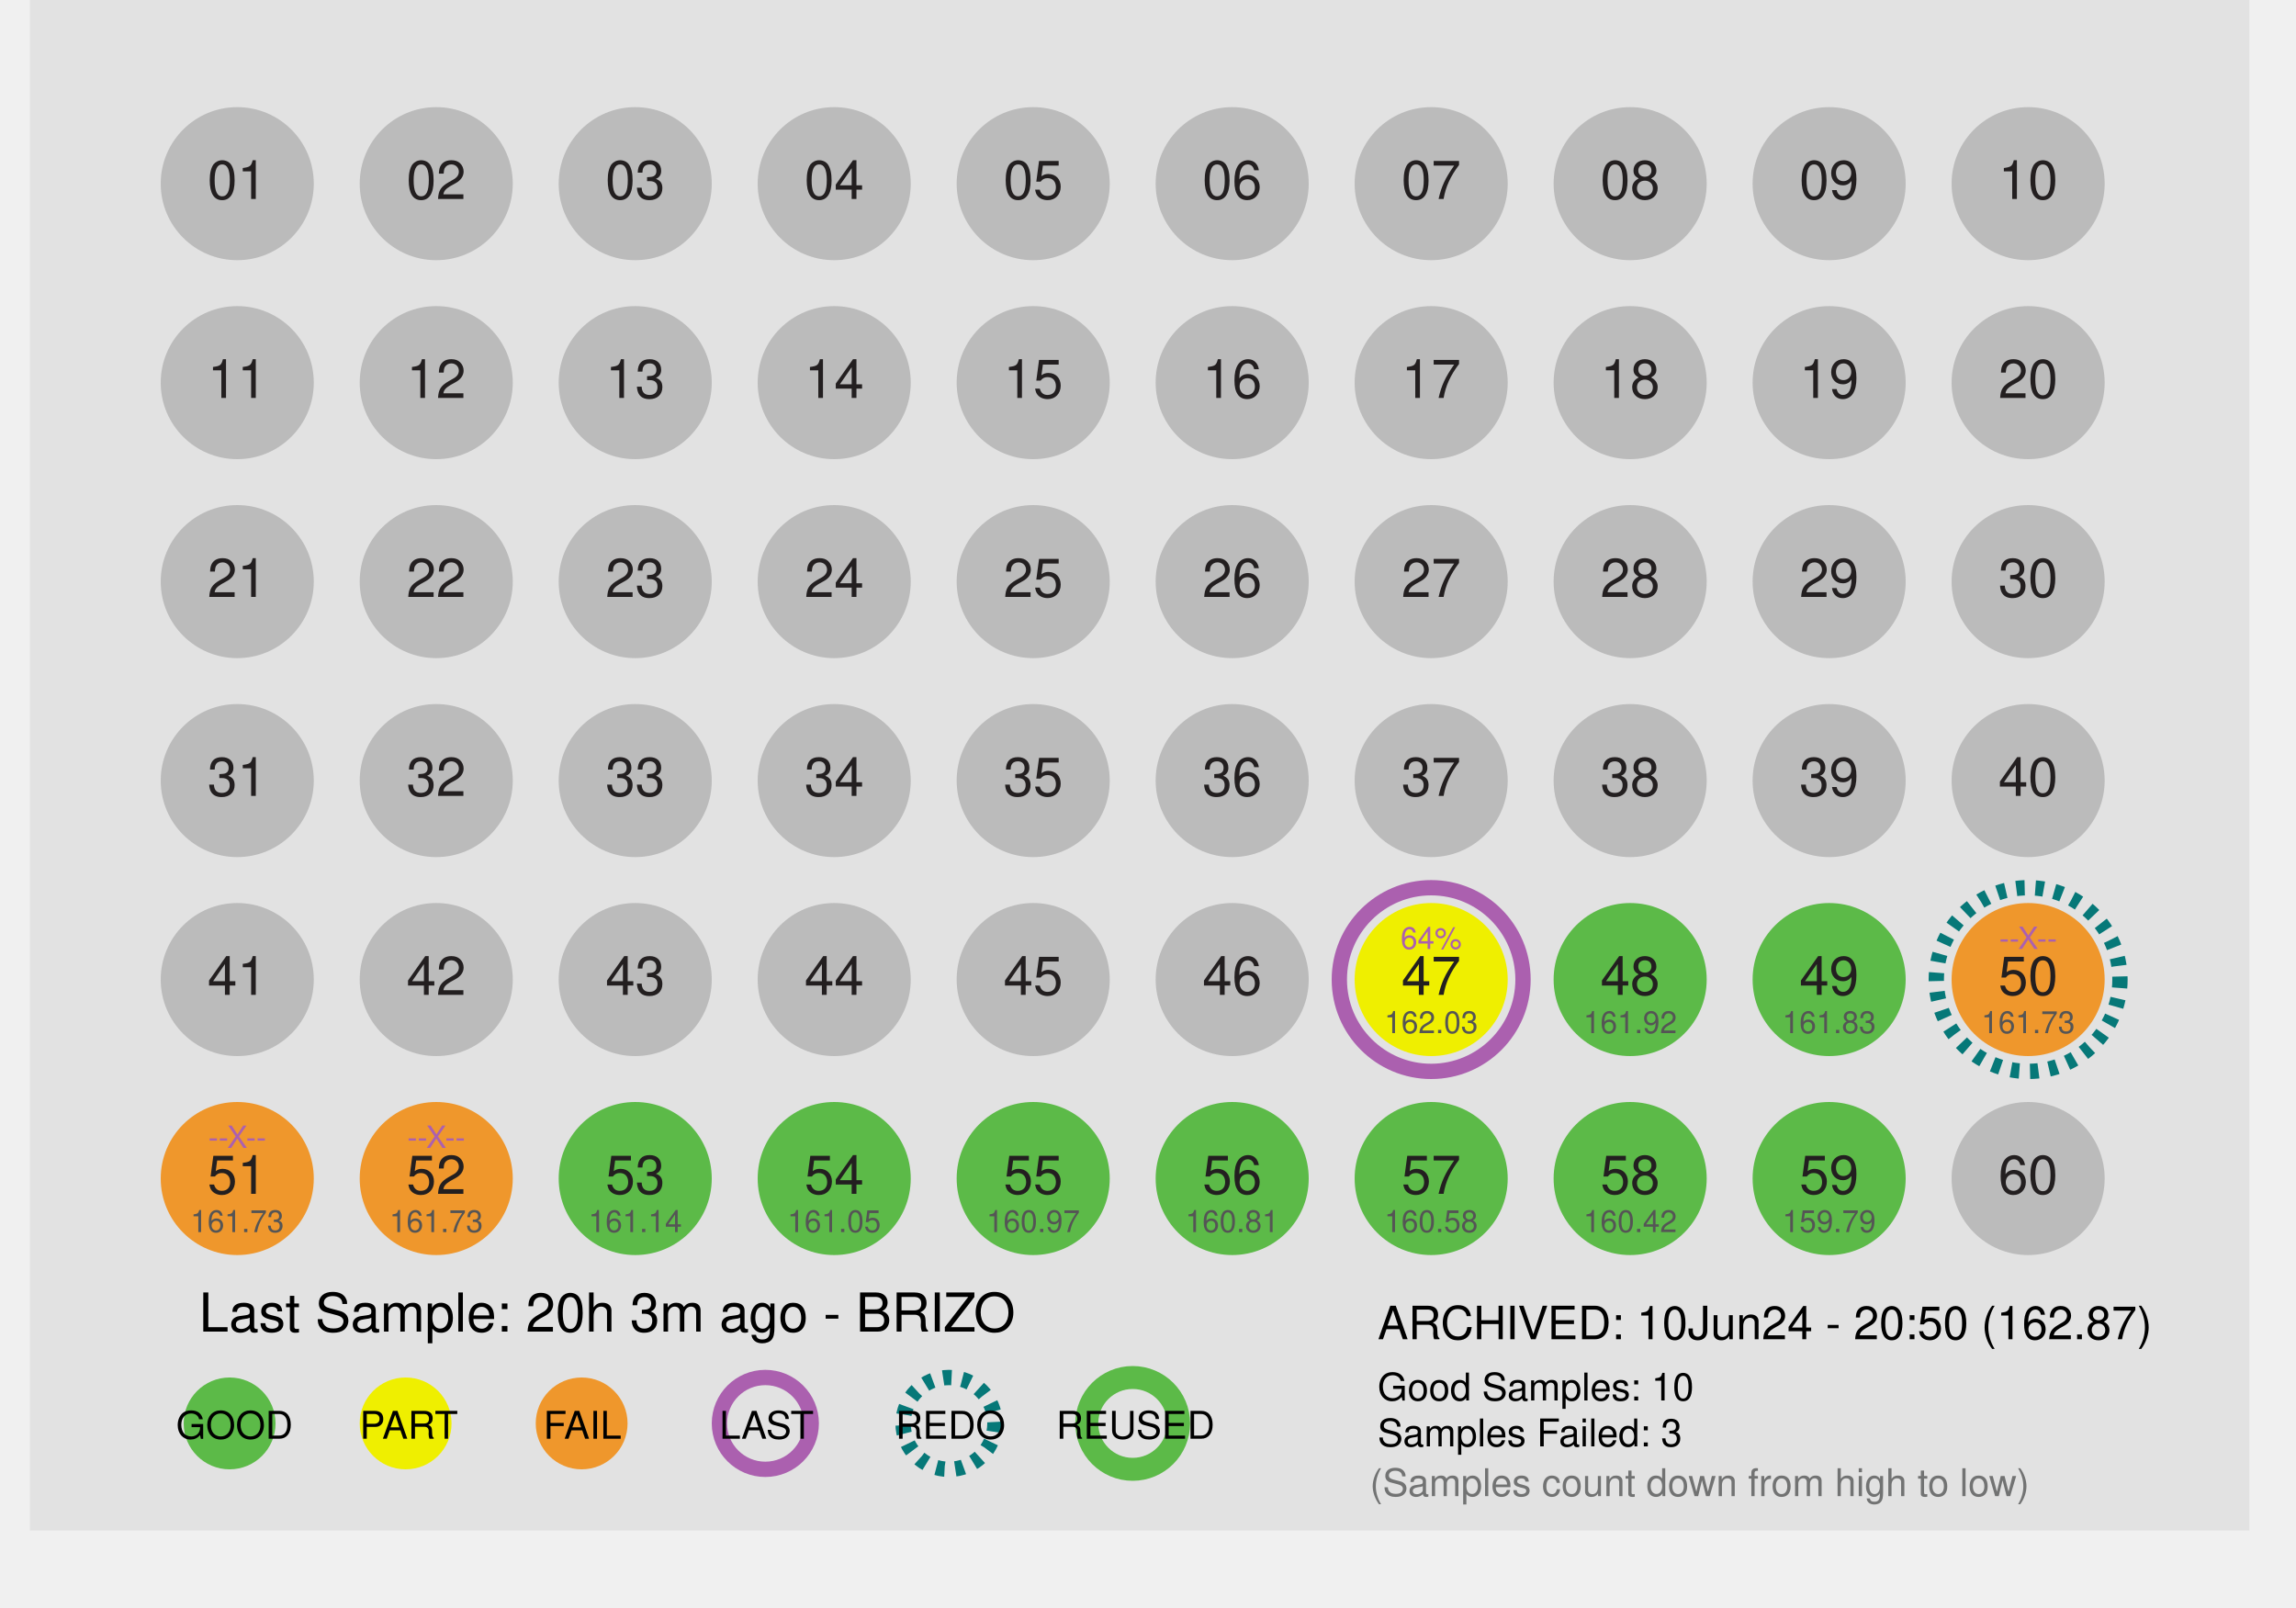
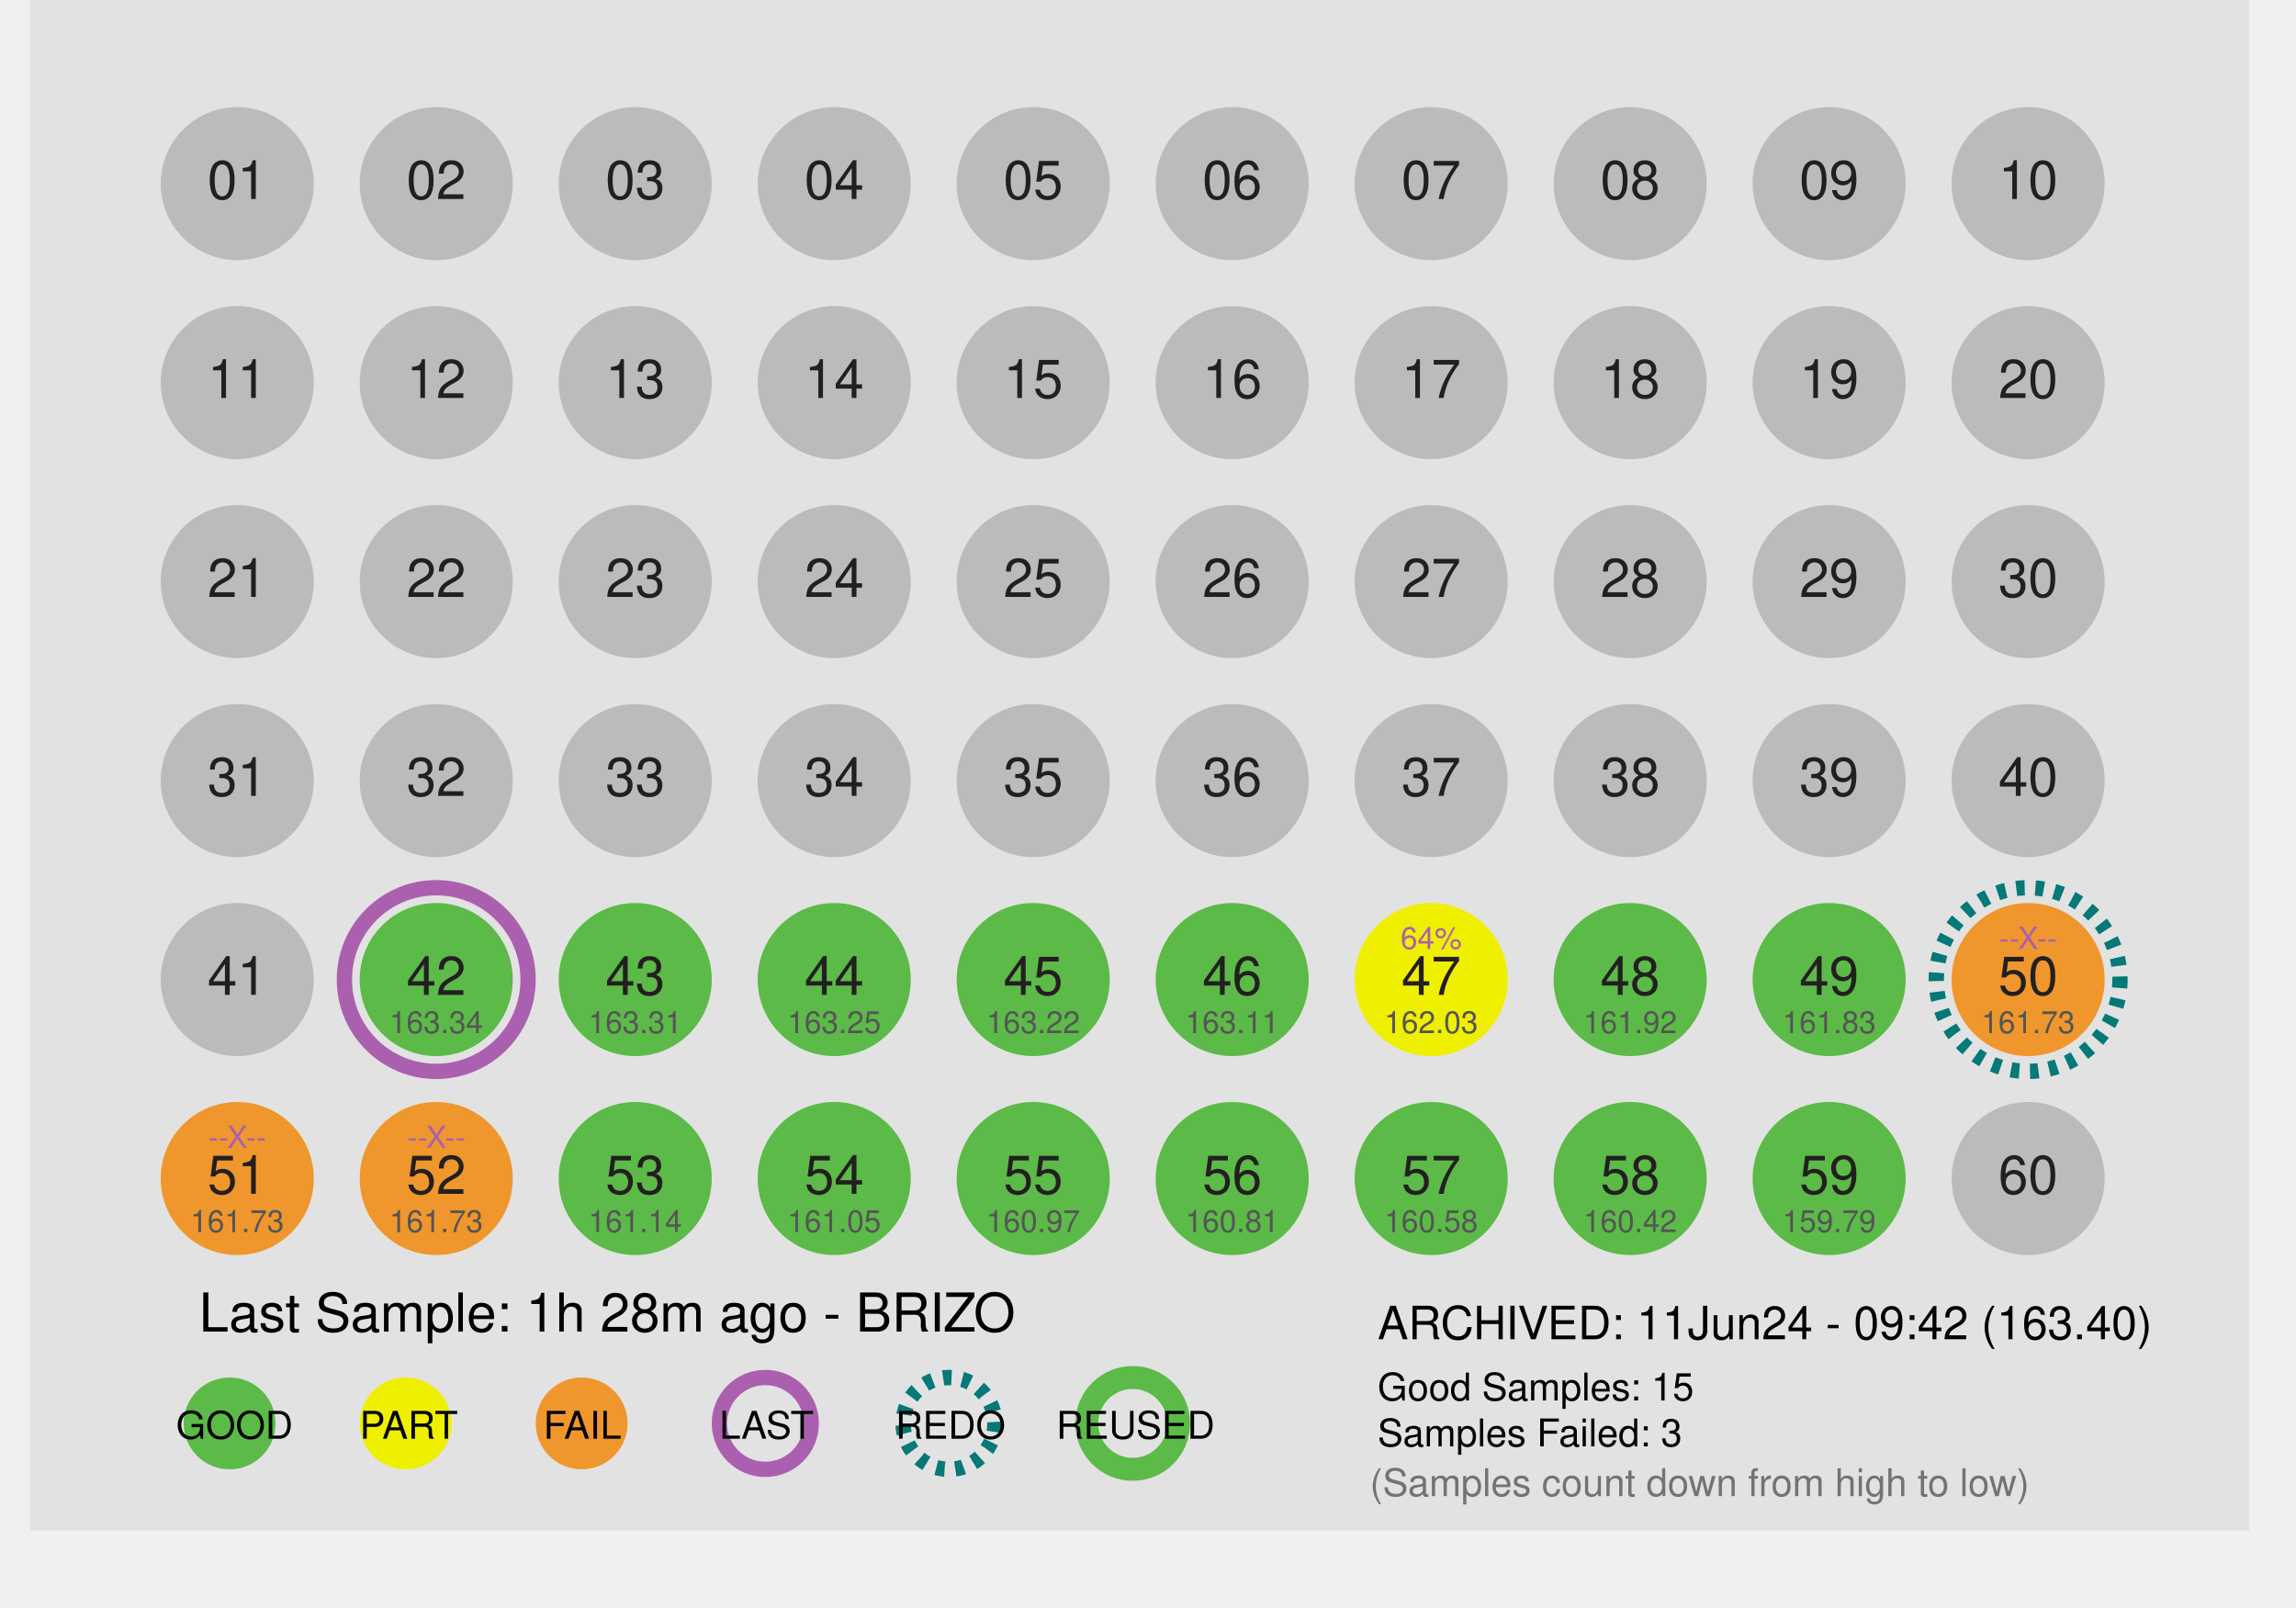
<svg xmlns="http://www.w3.org/2000/svg" id="Layer_1" data-name="Layer 1" x="0px" y="0px" viewBox="0 0 300 210" xml:space="preserve">
  <defs>
    <style>
 .st1 { fill: #dcddde; }
 .st2, .st3 { fill: #fff; }
 .st2 { stroke: #9b509f; }
 .st10, .st2, .st3 { stroke-miterlimit: 10; }
 .st10, .st2 { stroke-width: 2px; }
 .st3 { stroke: #231f20; }
 .st4 { fill: #ef972c; }
 .st5 { fill: #727373; }
 .st6 { fill: #5cba48; }
 .st7, .st8, .st9 { font-size: 7px; }
 .st7, .st8 { fill: #231f20; }
 .te5, .st7, .st9 { font-family: Helvetica; }
 .st8 { font-family: Helvetica-Bold, Helvetica; font-weight: 700; }
 .st9 { fill: #919396; }
 .st10 { fill: none; stroke: #fff; }

 .fill_gray { fill: #bbbbbb; }
 .fill_white { fill: #fff; }
 .stroke_purple { stroke: #ab60af; fill:none; stroke-width: 2px; }
 .stroke_black  { stroke: #000; fill:none; stroke-width: 2px; }
 .stroke_blue  { stroke: #067878; fill:none; stroke-width: 2px; stroke-dasharray:1.1 1.4;}
 .stroke_green  { stroke: #5cba48; fill:none; stroke-width: 3px;}
 .stroke_dash  { stroke-dasharray:1.1 1.4;}
 .stroke_2px { stroke-width: 2px; }
 .stroke_white { fill: none; stroke: #fff; }
 .stroke_none {stroke: none; fill:none};
 .stroke_darkGray { stroke: #231f20; fill: none; stroke-width: 2px;}
 .fill_orange { fill: #ef972c; }
 .fill_yellow { fill: #efef00; }
 .fill_lightgray { fill: #e2e2e2; }
 .thick_orange     { stroke-width:4px; fill:none; stroke: #ef972c; }
 .thick_yellow     { stroke-width:4px; fill:none; stroke: #f7ca0b; }
 .thick_gray       { stroke-width:4px; fill:none; stroke: #bbbbbb; }
 .thick_green      { stroke-width:4px; fill:none; stroke: #5cba48; }
 .fill_green { fill: #5cba48; }
 .font_size4 { font-size: 4px; }
 .font_size5 { font-size: 5px; }
 .font_size6 { font-size: 6px; }
 .font_size7 { font-size: 7px; }
 .font_size9 { font-size: 9px; }
 .fill_red {fill: #e24466; }
 .fill_purple {fill:#ab60af;}
 .fill_darkgray { fill: #555555; }
 .font_helv { font-family: Helvetica; }
 .font_helvBold { font-family: Helvetica-Bold, Helvetica; font-weight: 700; }
 .fill_lightergray { fill: #919396; }
    </style>
  </defs>
  <rect class="fill_lightgray" x="3.91" width="290" height="200" />
  <circle desc="c_big_01" class="stroke_none" cx="31" cy="24" r="12" />
  <circle desc="c_big_02" class="stroke_none" cx="57" cy="24" r="12" />
  <circle desc="c_big_03" class="stroke_none" cx="83" cy="24" r="12" />
  <circle desc="c_big_04" class="stroke_none" cx="109" cy="24" r="12" />
  <circle desc="c_big_05" class="stroke_none" cx="135" cy="24" r="12" />
  <circle desc="c_big_06" class="stroke_none" cx="161" cy="24" r="12" />
  <circle desc="c_big_07" class="stroke_none" cx="187" cy="24" r="12" />
  <circle desc="c_big_08" class="stroke_none" cx="213" cy="24" r="12" />
  <circle desc="c_big_09" class="stroke_none" cx="239" cy="24" r="12" />
  <circle desc="c_big_10" class="stroke_none" cx="265" cy="24" r="12" />
  <circle desc="c_big_11" class="stroke_none" cx="31" cy="50" r="12" />
  <circle desc="c_big_12" class="stroke_none" cx="57" cy="50" r="12" />
  <circle desc="c_big_13" class="stroke_none" cx="83" cy="50" r="12" />
  <circle desc="c_big_14" class="stroke_none" cx="109" cy="50" r="12" />
  <circle desc="c_big_15" class="stroke_none" cx="135" cy="50" r="12" />
  <circle desc="c_big_16" class="stroke_none" cx="161" cy="50" r="12" />
  <circle desc="c_big_17" class="stroke_none" cx="187" cy="50" r="12" />
  <circle desc="c_big_18" class="stroke_none" cx="213" cy="50" r="12" />
  <circle desc="c_big_19" class="stroke_none" cx="239" cy="50" r="12" />
  <circle desc="c_big_20" class="stroke_none" cx="265" cy="50" r="12" />
  <circle desc="c_big_21" class="stroke_none" cx="31" cy="76" r="12" />
  <circle desc="c_big_22" class="stroke_none" cx="57" cy="76" r="12" />
  <circle desc="c_big_23" class="stroke_none" cx="83" cy="76" r="12" />
  <circle desc="c_big_24" class="stroke_none" cx="109" cy="76" r="12" />
  <circle desc="c_big_25" class="stroke_none" cx="135" cy="76" r="12" />
  <circle desc="c_big_26" class="stroke_none" cx="161" cy="76" r="12" />
  <circle desc="c_big_27" class="stroke_none" cx="187" cy="76" r="12" />
  <circle desc="c_big_28" class="stroke_none" cx="213" cy="76" r="12" />
  <circle desc="c_big_29" class="stroke_none" cx="239" cy="76" r="12" />
  <circle desc="c_big_30" class="stroke_none" cx="265" cy="76" r="12" />
  <circle desc="c_big_31" class="stroke_none" cx="31" cy="102" r="12" />
  <circle desc="c_big_32" class="stroke_none" cx="57" cy="102" r="12" />
  <circle desc="c_big_33" class="stroke_none" cx="83" cy="102" r="12" />
  <circle desc="c_big_34" class="stroke_none" cx="109" cy="102" r="12" />
  <circle desc="c_big_35" class="stroke_none" cx="135" cy="102" r="12" />
  <circle desc="c_big_36" class="stroke_none" cx="161" cy="102" r="12" />
  <circle desc="c_big_37" class="stroke_none" cx="187" cy="102" r="12" />
  <circle desc="c_big_38" class="stroke_none" cx="213" cy="102" r="12" />
  <circle desc="c_big_39" class="stroke_none" cx="239" cy="102" r="12" />
  <circle desc="c_big_40" class="stroke_none" cx="265" cy="102" r="12" />
  <circle desc="c_big_41" class="stroke_none" cx="31" cy="128" r="12" />
-   <circle desc="c_big_42" class="stroke_none" cx="57" cy="128" r="12" />
+   <circle desc="c_big_42" class="stroke_purple" cx="57" cy="128" r="12" />
  <circle desc="c_big_43" class="stroke_none" cx="83" cy="128" r="12" />
  <circle desc="c_big_44" class="stroke_none" cx="109" cy="128" r="12" />
  <circle desc="c_big_45" class="stroke_none" cx="135" cy="128" r="12" />
  <circle desc="c_big_46" class="stroke_none" cx="161" cy="128" r="12" />
-   <circle desc="c_big_47" class="stroke_purple" cx="187" cy="128" r="12" />
+   <circle desc="c_big_47" class="stroke_none" cx="187" cy="128" r="12" />
  <circle desc="c_big_48" class="stroke_none" cx="213" cy="128" r="12" />
  <circle desc="c_big_49" class="stroke_none" cx="239" cy="128" r="12" />
  <circle desc="c_big_50" class="stroke_blue" cx="265" cy="128" r="12" />
  <circle desc="c_big_51" class="stroke_none" cx="31" cy="154" r="12" />
  <circle desc="c_big_52" class="stroke_none" cx="57" cy="154" r="12" />
  <circle desc="c_big_53" class="stroke_none" cx="83" cy="154" r="12" />
  <circle desc="c_big_54" class="stroke_none" cx="109" cy="154" r="12" />
  <circle desc="c_big_55" class="stroke_none" cx="135" cy="154" r="12" />
  <circle desc="c_big_56" class="stroke_none" cx="161" cy="154" r="12" />
  <circle desc="c_big_57" class="stroke_none" cx="187" cy="154" r="12" />
  <circle desc="c_big_58" class="stroke_none" cx="213" cy="154" r="12" />
  <circle desc="c_big_59" class="stroke_none" cx="239" cy="154" r="12" />
  <circle desc="c_big_60" class="stroke_none" cx="265" cy="154" r="12" />
  <circle desc="c_small_01" class="fill_gray" cx="31" cy="24" r="10" />
  <circle desc="c_small_02" class="fill_gray" cx="57" cy="24" r="10" />
  <circle desc="c_small_03" class="fill_gray" cx="83" cy="24" r="10" />
  <circle desc="c_small_04" class="fill_gray" cx="109" cy="24" r="10" />
  <circle desc="c_small_05" class="fill_gray" cx="135" cy="24" r="10" />
  <circle desc="c_small_06" class="fill_gray" cx="161" cy="24" r="10" />
  <circle desc="c_small_07" class="fill_gray" cx="187" cy="24" r="10" />
  <circle desc="c_small_08" class="fill_gray" cx="213" cy="24" r="10" />
  <circle desc="c_small_09" class="fill_gray" cx="239" cy="24" r="10" />
  <circle desc="c_small_10" class="fill_gray" cx="265" cy="24" r="10" />
  <circle desc="c_small_11" class="fill_gray" cx="31" cy="50" r="10" />
  <circle desc="c_small_12" class="fill_gray" cx="57" cy="50" r="10" />
  <circle desc="c_small_13" class="fill_gray" cx="83" cy="50" r="10" />
  <circle desc="c_small_14" class="fill_gray" cx="109" cy="50" r="10" />
  <circle desc="c_small_15" class="fill_gray" cx="135" cy="50" r="10" />
  <circle desc="c_small_16" class="fill_gray" cx="161" cy="50" r="10" />
  <circle desc="c_small_17" class="fill_gray" cx="187" cy="50" r="10" />
  <circle desc="c_small_18" class="fill_gray" cx="213" cy="50" r="10" />
  <circle desc="c_small_19" class="fill_gray" cx="239" cy="50" r="10" />
  <circle desc="c_small_20" class="fill_gray" cx="265" cy="50" r="10" />
  <circle desc="c_small_21" class="fill_gray" cx="31" cy="76" r="10" />
  <circle desc="c_small_22" class="fill_gray" cx="57" cy="76" r="10" />
  <circle desc="c_small_23" class="fill_gray" cx="83" cy="76" r="10" />
  <circle desc="c_small_24" class="fill_gray" cx="109" cy="76" r="10" />
  <circle desc="c_small_25" class="fill_gray" cx="135" cy="76" r="10" />
  <circle desc="c_small_26" class="fill_gray" cx="161" cy="76" r="10" />
  <circle desc="c_small_27" class="fill_gray" cx="187" cy="76" r="10" />
  <circle desc="c_small_28" class="fill_gray" cx="213" cy="76" r="10" />
  <circle desc="c_small_29" class="fill_gray" cx="239" cy="76" r="10" />
  <circle desc="c_small_30" class="fill_gray" cx="265" cy="76" r="10" />
  <circle desc="c_small_31" class="fill_gray" cx="31" cy="102" r="10" />
  <circle desc="c_small_32" class="fill_gray" cx="57" cy="102" r="10" />
  <circle desc="c_small_33" class="fill_gray" cx="83" cy="102" r="10" />
  <circle desc="c_small_34" class="fill_gray" cx="109" cy="102" r="10" />
  <circle desc="c_small_35" class="fill_gray" cx="135" cy="102" r="10" />
  <circle desc="c_small_36" class="fill_gray" cx="161" cy="102" r="10" />
  <circle desc="c_small_37" class="fill_gray" cx="187" cy="102" r="10" />
  <circle desc="c_small_38" class="fill_gray" cx="213" cy="102" r="10" />
  <circle desc="c_small_39" class="fill_gray" cx="239" cy="102" r="10" />
  <circle desc="c_small_40" class="fill_gray" cx="265" cy="102" r="10" />
  <circle desc="c_small_41" class="fill_gray" cx="31" cy="128" r="10" />
-   <circle desc="c_small_42" class="fill_gray" cx="57" cy="128" r="10" />
-   <circle desc="c_small_43" class="fill_gray" cx="83" cy="128" r="10" />
-   <circle desc="c_small_44" class="fill_gray" cx="109" cy="128" r="10" />
-   <circle desc="c_small_45" class="fill_gray" cx="135" cy="128" r="10" />
-   <circle desc="c_small_46" class="fill_gray" cx="161" cy="128" r="10" />
+   <circle desc="c_small_42" class="fill_green" cx="57" cy="128" r="10" />
+   <circle desc="c_small_43" class="fill_green" cx="83" cy="128" r="10" />
+   <circle desc="c_small_44" class="fill_green" cx="109" cy="128" r="10" />
+   <circle desc="c_small_45" class="fill_green" cx="135" cy="128" r="10" />
+   <circle desc="c_small_46" class="fill_green" cx="161" cy="128" r="10" />
  <circle desc="c_small_47" class="fill_yellow" cx="187" cy="128" r="10" />
  <circle desc="c_small_48" class="fill_green" cx="213" cy="128" r="10" />
  <circle desc="c_small_49" class="fill_green" cx="239" cy="128" r="10" />
  <circle desc="c_small_50" class="fill_orange" cx="265" cy="128" r="10" />
  <circle desc="c_small_51" class="fill_orange" cx="31" cy="154" r="10" />
  <circle desc="c_small_52" class="fill_orange" cx="57" cy="154" r="10" />
  <circle desc="c_small_53" class="fill_green" cx="83" cy="154" r="10" />
  <circle desc="c_small_54" class="fill_green" cx="109" cy="154" r="10" />
  <circle desc="c_small_55" class="fill_green" cx="135" cy="154" r="10" />
  <circle desc="c_small_56" class="fill_green" cx="161" cy="154" r="10" />
  <circle desc="c_small_57" class="fill_green" cx="187" cy="154" r="10" />
  <circle desc="c_small_58" class="fill_green" cx="213" cy="154" r="10" />
  <circle desc="c_small_59" class="fill_green" cx="239" cy="154" r="10" />
  <circle desc="c_small_60" class="fill_gray" cx="265" cy="154" r="10" />
  <text desc="t_label_01" class="st7" text-anchor="middle" transform="translate(31 26)">01</text>
  <text desc="t_label_02" class="st7" text-anchor="middle" transform="translate(57 26)">02</text>
  <text desc="t_label_03" class="st7" text-anchor="middle" transform="translate(83 26)">03</text>
  <text desc="t_label_04" class="st7" text-anchor="middle" transform="translate(109 26)">04</text>
  <text desc="t_label_05" class="st7" text-anchor="middle" transform="translate(135 26)">05</text>
  <text desc="t_label_06" class="st7" text-anchor="middle" transform="translate(161 26)">06</text>
  <text desc="t_label_07" class="st7" text-anchor="middle" transform="translate(187 26)">07</text>
  <text desc="t_label_08" class="st7" text-anchor="middle" transform="translate(213 26)">08</text>
  <text desc="t_label_09" class="st7" text-anchor="middle" transform="translate(239 26)">09</text>
  <text desc="t_label_10" class="st7" text-anchor="middle" transform="translate(265 26)">10</text>
  <text desc="t_label_11" class="st7" text-anchor="middle" transform="translate(31 52)">11</text>
  <text desc="t_label_12" class="st7" text-anchor="middle" transform="translate(57 52)">12</text>
  <text desc="t_label_13" class="st7" text-anchor="middle" transform="translate(83 52)">13</text>
  <text desc="t_label_14" class="st7" text-anchor="middle" transform="translate(109 52)">14</text>
  <text desc="t_label_15" class="st7" text-anchor="middle" transform="translate(135 52)">15</text>
  <text desc="t_label_16" class="st7" text-anchor="middle" transform="translate(161 52)">16</text>
  <text desc="t_label_17" class="st7" text-anchor="middle" transform="translate(187 52)">17</text>
  <text desc="t_label_18" class="st7" text-anchor="middle" transform="translate(213 52)">18</text>
  <text desc="t_label_19" class="st7" text-anchor="middle" transform="translate(239 52)">19</text>
  <text desc="t_label_20" class="st7" text-anchor="middle" transform="translate(265 52)">20</text>
  <text desc="t_label_21" class="st7" text-anchor="middle" transform="translate(31 78)">21</text>
  <text desc="t_label_22" class="st7" text-anchor="middle" transform="translate(57 78)">22</text>
  <text desc="t_label_23" class="st7" text-anchor="middle" transform="translate(83 78)">23</text>
  <text desc="t_label_24" class="st7" text-anchor="middle" transform="translate(109 78)">24</text>
  <text desc="t_label_25" class="st7" text-anchor="middle" transform="translate(135 78)">25</text>
  <text desc="t_label_26" class="st7" text-anchor="middle" transform="translate(161 78)">26</text>
  <text desc="t_label_27" class="st7" text-anchor="middle" transform="translate(187 78)">27</text>
  <text desc="t_label_28" class="st7" text-anchor="middle" transform="translate(213 78)">28</text>
  <text desc="t_label_29" class="st7" text-anchor="middle" transform="translate(239 78)">29</text>
  <text desc="t_label_30" class="st7" text-anchor="middle" transform="translate(265 78)">30</text>
  <text desc="t_label_31" class="st7" text-anchor="middle" transform="translate(31 104)">31</text>
  <text desc="t_label_32" class="st7" text-anchor="middle" transform="translate(57 104)">32</text>
  <text desc="t_label_33" class="st7" text-anchor="middle" transform="translate(83 104)">33</text>
  <text desc="t_label_34" class="st7" text-anchor="middle" transform="translate(109 104)">34</text>
  <text desc="t_label_35" class="st7" text-anchor="middle" transform="translate(135 104)">35</text>
  <text desc="t_label_36" class="st7" text-anchor="middle" transform="translate(161 104)">36</text>
  <text desc="t_label_37" class="st7" text-anchor="middle" transform="translate(187 104)">37</text>
  <text desc="t_label_38" class="st7" text-anchor="middle" transform="translate(213 104)">38</text>
  <text desc="t_label_39" class="st7" text-anchor="middle" transform="translate(239 104)">39</text>
  <text desc="t_label_40" class="st7" text-anchor="middle" transform="translate(265 104)">40</text>
  <text desc="t_label_41" class="st7" text-anchor="middle" transform="translate(31 130)">41</text>
  <text desc="t_label_42" class="st7" text-anchor="middle" transform="translate(57 130)">42</text>
  <text desc="t_label_43" class="st7" text-anchor="middle" transform="translate(83 130)">43</text>
  <text desc="t_label_44" class="st7" text-anchor="middle" transform="translate(109 130)">44</text>
  <text desc="t_label_45" class="st7" text-anchor="middle" transform="translate(135 130)">45</text>
  <text desc="t_label_46" class="st7" text-anchor="middle" transform="translate(161 130)">46</text>
  <text desc="t_label_47" class="st7" text-anchor="middle" transform="translate(187 130)">47</text>
  <text desc="t_label_48" class="st7" text-anchor="middle" transform="translate(213 130)">48</text>
  <text desc="t_label_49" class="st7" text-anchor="middle" transform="translate(239 130)">49</text>
  <text desc="t_label_50" class="st7" text-anchor="middle" transform="translate(265 130)">50</text>
  <text desc="t_label_51" class="st7" text-anchor="middle" transform="translate(31 156)">51</text>
  <text desc="t_label_52" class="st7" text-anchor="middle" transform="translate(57 156)">52</text>
  <text desc="t_label_53" class="st7" text-anchor="middle" transform="translate(83 156)">53</text>
  <text desc="t_label_54" class="st7" text-anchor="middle" transform="translate(109 156)">54</text>
  <text desc="t_label_55" class="st7" text-anchor="middle" transform="translate(135 156)">55</text>
  <text desc="t_label_56" class="st7" text-anchor="middle" transform="translate(161 156)">56</text>
  <text desc="t_label_57" class="st7" text-anchor="middle" transform="translate(187 156)">57</text>
  <text desc="t_label_58" class="st7" text-anchor="middle" transform="translate(213 156)">58</text>
  <text desc="t_label_59" class="st7" text-anchor="middle" transform="translate(239 156)">59</text>
  <text desc="t_label_60" class="st7" text-anchor="middle" transform="translate(265 156)">60</text>
  <text desc="pct_label_01" text-anchor="middle" class="te5 font_size4 fill_purple" transform="translate(31 20)" />
  <text desc="pct_label_02" text-anchor="middle" class="te5 font_size4 fill_purple" transform="translate(57 20)" />
  <text desc="pct_label_03" text-anchor="middle" class="te5 font_size4 fill_purple" transform="translate(83 20)" />
  <text desc="pct_label_04" text-anchor="middle" class="te5 font_size4 fill_purple" transform="translate(109 20)" />
  <text desc="pct_label_05" text-anchor="middle" class="te5 font_size4 fill_purple" transform="translate(135 20)" />
  <text desc="pct_label_06" text-anchor="middle" class="te5 font_size4 fill_purple" transform="translate(161 20)" />
  <text desc="pct_label_07" text-anchor="middle" class="te5 font_size4 fill_purple" transform="translate(187 20)" />
  <text desc="pct_label_08" text-anchor="middle" class="te5 font_size4 fill_purple" transform="translate(213 20)" />
  <text desc="pct_label_09" text-anchor="middle" class="te5 font_size4 fill_purple" transform="translate(239 20)" />
  <text desc="pct_label_10" text-anchor="middle" class="te5 font_size4 fill_purple" transform="translate(265 20)" />
  <text desc="pct_label_11" text-anchor="middle" class="te5 font_size4 fill_purple" transform="translate(31 46)" />
  <text desc="pct_label_12" text-anchor="middle" class="te5 font_size4 fill_purple" transform="translate(57 46)" />
  <text desc="pct_label_13" text-anchor="middle" class="te5 font_size4 fill_purple" transform="translate(83 46)" />
  <text desc="pct_label_14" text-anchor="middle" class="te5 font_size4 fill_purple" transform="translate(109 46)" />
  <text desc="pct_label_15" text-anchor="middle" class="te5 font_size4 fill_purple" transform="translate(135 46)" />
  <text desc="pct_label_16" text-anchor="middle" class="te5 font_size4 fill_purple" transform="translate(161 46)" />
  <text desc="pct_label_17" text-anchor="middle" class="te5 font_size4 fill_purple" transform="translate(187 46)" />
  <text desc="pct_label_18" text-anchor="middle" class="te5 font_size4 fill_purple" transform="translate(213 46)" />
  <text desc="pct_label_19" text-anchor="middle" class="te5 font_size4 fill_purple" transform="translate(239 46)" />
  <text desc="pct_label_20" text-anchor="middle" class="te5 font_size4 fill_purple" transform="translate(265 46)" />
  <text desc="pct_label_21" text-anchor="middle" class="te5 font_size4 fill_purple" transform="translate(31 72)" />
  <text desc="pct_label_22" text-anchor="middle" class="te5 font_size4 fill_purple" transform="translate(57 72)" />
  <text desc="pct_label_23" text-anchor="middle" class="te5 font_size4 fill_purple" transform="translate(83 72)" />
  <text desc="pct_label_24" text-anchor="middle" class="te5 font_size4 fill_purple" transform="translate(109 72)" />
  <text desc="pct_label_25" text-anchor="middle" class="te5 font_size4 fill_purple" transform="translate(135 72)" />
  <text desc="pct_label_26" text-anchor="middle" class="te5 font_size4 fill_purple" transform="translate(161 72)" />
  <text desc="pct_label_27" text-anchor="middle" class="te5 font_size4 fill_purple" transform="translate(187 72)" />
  <text desc="pct_label_28" text-anchor="middle" class="te5 font_size4 fill_purple" transform="translate(213 72)" />
  <text desc="pct_label_29" text-anchor="middle" class="te5 font_size4 fill_purple" transform="translate(239 72)" />
  <text desc="pct_label_30" text-anchor="middle" class="te5 font_size4 fill_purple" transform="translate(265 72)" />
  <text desc="pct_label_31" text-anchor="middle" class="te5 font_size4 fill_purple" transform="translate(31 98)" />
  <text desc="pct_label_32" text-anchor="middle" class="te5 font_size4 fill_purple" transform="translate(57 98)" />
  <text desc="pct_label_33" text-anchor="middle" class="te5 font_size4 fill_purple" transform="translate(83 98)" />
  <text desc="pct_label_34" text-anchor="middle" class="te5 font_size4 fill_purple" transform="translate(109 98)" />
  <text desc="pct_label_35" text-anchor="middle" class="te5 font_size4 fill_purple" transform="translate(135 98)" />
  <text desc="pct_label_36" text-anchor="middle" class="te5 font_size4 fill_purple" transform="translate(161 98)" />
  <text desc="pct_label_37" text-anchor="middle" class="te5 font_size4 fill_purple" transform="translate(187 98)" />
  <text desc="pct_label_38" text-anchor="middle" class="te5 font_size4 fill_purple" transform="translate(213 98)" />
  <text desc="pct_label_39" text-anchor="middle" class="te5 font_size4 fill_purple" transform="translate(239 98)" />
  <text desc="pct_label_40" text-anchor="middle" class="te5 font_size4 fill_purple" transform="translate(265 98)" />
  <text desc="pct_label_41" text-anchor="middle" class="te5 font_size4 fill_purple" transform="translate(31 124)" />
  <text desc="pct_label_42" text-anchor="middle" class="te5 font_size4 fill_purple" transform="translate(57 124)" />
  <text desc="pct_label_43" text-anchor="middle" class="te5 font_size4 fill_purple" transform="translate(83 124)" />
  <text desc="pct_label_44" text-anchor="middle" class="te5 font_size4 fill_purple" transform="translate(109 124)" />
  <text desc="pct_label_45" text-anchor="middle" class="te5 font_size4 fill_purple" transform="translate(135 124)" />
  <text desc="pct_label_46" text-anchor="middle" class="te5 font_size4 fill_purple" transform="translate(161 124)" />
  <text desc="pct_label_47" text-anchor="middle" class="te5 font_size4 fill_purple" transform="translate(187 124)">64%</text>
  <text desc="pct_label_48" text-anchor="middle" class="te5 font_size4 fill_purple" transform="translate(213 124)" />
  <text desc="pct_label_49" text-anchor="middle" class="te5 font_size4 fill_purple" transform="translate(239 124)" />
  <text desc="pct_label_50" text-anchor="middle" class="te5 font_size4 fill_purple" transform="translate(265 124)">--X--</text>
  <text desc="pct_label_51" text-anchor="middle" class="te5 font_size4 fill_purple" transform="translate(31 150)">--X--</text>
  <text desc="pct_label_52" text-anchor="middle" class="te5 font_size4 fill_purple" transform="translate(57 150)">--X--</text>
  <text desc="pct_label_53" text-anchor="middle" class="te5 font_size4 fill_purple" transform="translate(83 150)" />
  <text desc="pct_label_54" text-anchor="middle" class="te5 font_size4 fill_purple" transform="translate(109 150)" />
  <text desc="pct_label_55" text-anchor="middle" class="te5 font_size4 fill_purple" transform="translate(135 150)" />
  <text desc="pct_label_56" text-anchor="middle" class="te5 font_size4 fill_purple" transform="translate(161 150)" />
  <text desc="pct_label_57" text-anchor="middle" class="te5 font_size4 fill_purple" transform="translate(187 150)" />
  <text desc="pct_label_58" text-anchor="middle" class="te5 font_size4 fill_purple" transform="translate(213 150)" />
  <text desc="pct_label_59" text-anchor="middle" class="te5 font_size4 fill_purple" transform="translate(239 150)" />
  <text desc="pct_label_60" text-anchor="middle" class="te5 font_size4 fill_purple" transform="translate(265 150)" />
  <text desc="time_label_01" text-anchor="middle" class="te5 font_size4 fill_darkgray" transform="translate(31 31)" />
  <text desc="time_label_02" text-anchor="middle" class="te5 font_size4 fill_darkgray" transform="translate(57 31)" />
  <text desc="time_label_03" text-anchor="middle" class="te5 font_size4 fill_darkgray" transform="translate(83 31)" />
  <text desc="time_label_04" text-anchor="middle" class="te5 font_size4 fill_darkgray" transform="translate(109 31)" />
  <text desc="time_label_05" text-anchor="middle" class="te5 font_size4 fill_darkgray" transform="translate(135 31)" />
  <text desc="time_label_06" text-anchor="middle" class="te5 font_size4 fill_darkgray" transform="translate(161 31)" />
  <text desc="time_label_07" text-anchor="middle" class="te5 font_size4 fill_darkgray" transform="translate(187 31)" />
  <text desc="time_label_08" text-anchor="middle" class="te5 font_size4 fill_darkgray" transform="translate(213 31)" />
  <text desc="time_label_09" text-anchor="middle" class="te5 font_size4 fill_darkgray" transform="translate(239 31)" />
  <text desc="time_label_10" text-anchor="middle" class="te5 font_size4 fill_darkgray" transform="translate(265 31)" />
  <text desc="time_label_11" text-anchor="middle" class="te5 font_size4 fill_darkgray" transform="translate(31 57)" />
  <text desc="time_label_12" text-anchor="middle" class="te5 font_size4 fill_darkgray" transform="translate(57 57)" />
  <text desc="time_label_13" text-anchor="middle" class="te5 font_size4 fill_darkgray" transform="translate(83 57)" />
  <text desc="time_label_14" text-anchor="middle" class="te5 font_size4 fill_darkgray" transform="translate(109 57)" />
  <text desc="time_label_15" text-anchor="middle" class="te5 font_size4 fill_darkgray" transform="translate(135 57)" />
  <text desc="time_label_16" text-anchor="middle" class="te5 font_size4 fill_darkgray" transform="translate(161 57)" />
  <text desc="time_label_17" text-anchor="middle" class="te5 font_size4 fill_darkgray" transform="translate(187 57)" />
  <text desc="time_label_18" text-anchor="middle" class="te5 font_size4 fill_darkgray" transform="translate(213 57)" />
  <text desc="time_label_19" text-anchor="middle" class="te5 font_size4 fill_darkgray" transform="translate(239 57)" />
  <text desc="time_label_20" text-anchor="middle" class="te5 font_size4 fill_darkgray" transform="translate(265 57)" />
  <text desc="time_label_21" text-anchor="middle" class="te5 font_size4 fill_darkgray" transform="translate(31 83)" />
  <text desc="time_label_22" text-anchor="middle" class="te5 font_size4 fill_darkgray" transform="translate(57 83)" />
  <text desc="time_label_23" text-anchor="middle" class="te5 font_size4 fill_darkgray" transform="translate(83 83)" />
  <text desc="time_label_24" text-anchor="middle" class="te5 font_size4 fill_darkgray" transform="translate(109 83)" />
  <text desc="time_label_25" text-anchor="middle" class="te5 font_size4 fill_darkgray" transform="translate(135 83)" />
  <text desc="time_label_26" text-anchor="middle" class="te5 font_size4 fill_darkgray" transform="translate(161 83)" />
  <text desc="time_label_27" text-anchor="middle" class="te5 font_size4 fill_darkgray" transform="translate(187 83)" />
  <text desc="time_label_28" text-anchor="middle" class="te5 font_size4 fill_darkgray" transform="translate(213 83)" />
  <text desc="time_label_29" text-anchor="middle" class="te5 font_size4 fill_darkgray" transform="translate(239 83)" />
  <text desc="time_label_30" text-anchor="middle" class="te5 font_size4 fill_darkgray" transform="translate(265 83)" />
  <text desc="time_label_31" text-anchor="middle" class="te5 font_size4 fill_darkgray" transform="translate(31 109)" />
  <text desc="time_label_32" text-anchor="middle" class="te5 font_size4 fill_darkgray" transform="translate(57 109)" />
  <text desc="time_label_33" text-anchor="middle" class="te5 font_size4 fill_darkgray" transform="translate(83 109)" />
  <text desc="time_label_34" text-anchor="middle" class="te5 font_size4 fill_darkgray" transform="translate(109 109)" />
  <text desc="time_label_35" text-anchor="middle" class="te5 font_size4 fill_darkgray" transform="translate(135 109)" />
  <text desc="time_label_36" text-anchor="middle" class="te5 font_size4 fill_darkgray" transform="translate(161 109)" />
  <text desc="time_label_37" text-anchor="middle" class="te5 font_size4 fill_darkgray" transform="translate(187 109)" />
  <text desc="time_label_38" text-anchor="middle" class="te5 font_size4 fill_darkgray" transform="translate(213 109)" />
  <text desc="time_label_39" text-anchor="middle" class="te5 font_size4 fill_darkgray" transform="translate(239 109)" />
  <text desc="time_label_40" text-anchor="middle" class="te5 font_size4 fill_darkgray" transform="translate(265 109)" />
  <text desc="time_label_41" text-anchor="middle" class="te5 font_size4 fill_darkgray" transform="translate(31 135)" />
-   <text desc="time_label_42" text-anchor="middle" class="te5 font_size4 fill_darkgray" transform="translate(57 135)" />
-   <text desc="time_label_43" text-anchor="middle" class="te5 font_size4 fill_darkgray" transform="translate(83 135)" />
-   <text desc="time_label_44" text-anchor="middle" class="te5 font_size4 fill_darkgray" transform="translate(109 135)" />
-   <text desc="time_label_45" text-anchor="middle" class="te5 font_size4 fill_darkgray" transform="translate(135 135)" />
-   <text desc="time_label_46" text-anchor="middle" class="te5 font_size4 fill_darkgray" transform="translate(161 135)" />
+   <text desc="time_label_42" text-anchor="middle" class="te5 font_size4 fill_darkgray" transform="translate(57 135)">163.34</text>
+   <text desc="time_label_43" text-anchor="middle" class="te5 font_size4 fill_darkgray" transform="translate(83 135)">163.31</text>
+   <text desc="time_label_44" text-anchor="middle" class="te5 font_size4 fill_darkgray" transform="translate(109 135)">163.25</text>
+   <text desc="time_label_45" text-anchor="middle" class="te5 font_size4 fill_darkgray" transform="translate(135 135)">163.22</text>
+   <text desc="time_label_46" text-anchor="middle" class="te5 font_size4 fill_darkgray" transform="translate(161 135)">163.11</text>
  <text desc="time_label_47" text-anchor="middle" class="te5 font_size4 fill_darkgray" transform="translate(187 135)">162.03</text>
  <text desc="time_label_48" text-anchor="middle" class="te5 font_size4 fill_darkgray" transform="translate(213 135)">161.92</text>
  <text desc="time_label_49" text-anchor="middle" class="te5 font_size4 fill_darkgray" transform="translate(239 135)">161.83</text>
  <text desc="time_label_50" text-anchor="middle" class="te5 font_size4 fill_darkgray" transform="translate(265 135)">161.73</text>
  <text desc="time_label_51" text-anchor="middle" class="te5 font_size4 fill_darkgray" transform="translate(31 161)">161.73</text>
  <text desc="time_label_52" text-anchor="middle" class="te5 font_size4 fill_darkgray" transform="translate(57 161)">161.73</text>
  <text desc="time_label_53" text-anchor="middle" class="te5 font_size4 fill_darkgray" transform="translate(83 161)">161.14</text>
  <text desc="time_label_54" text-anchor="middle" class="te5 font_size4 fill_darkgray" transform="translate(109 161)">161.05</text>
  <text desc="time_label_55" text-anchor="middle" class="te5 font_size4 fill_darkgray" transform="translate(135 161)">160.97</text>
  <text desc="time_label_56" text-anchor="middle" class="te5 font_size4 fill_darkgray" transform="translate(161 161)">160.81</text>
  <text desc="time_label_57" text-anchor="middle" class="te5 font_size4 fill_darkgray" transform="translate(187 161)">160.58</text>
  <text desc="time_label_58" text-anchor="middle" class="te5 font_size4 fill_darkgray" transform="translate(213 161)">160.42</text>
  <text desc="time_label_59" text-anchor="middle" class="te5 font_size4 fill_darkgray" transform="translate(239 161)">159.79</text>
  <text desc="time_label_60" text-anchor="middle" class="te5 font_size4 fill_darkgray" transform="translate(265 161)" />
-   <text class="font_helv font_size7" transform="translate(26 174)">Last Sample: 20h 3m ago - BRIZO</text>
-   <text class="font_helv font_size6" transform="translate(180 175)">ARCHIVED: 10Jun24 - 20:50 (162.87)</text>
-   <text class="te5 font_size5" transform="translate(180 183)">Good Samples: 10 </text>
+   <text class="font_helv font_size7" transform="translate(26 174)">Last Sample: 1h 28m ago - BRIZO</text>
+   <text class="font_helv font_size6" transform="translate(180 175)">ARCHIVED: 11Jun24 - 09:42 (163.40)</text>
+   <text class="te5 font_size5" transform="translate(180 183)">Good Samples: 15 </text>
  <text class="te5 font_size5" transform="translate(180 189)">Samples Failed: 3</text>
  <text class="te5 st5 font_size5" transform="translate(179 195.5)">(Samples count down from high to low)</text>
  <circle class="fill_green" cx="30" cy="186" r="6" />
  <text class="te5 font_size5" transform="translate(23.0 188)">GOOD</text>
  <circle class="fill_yellow" cx="53" cy="186" r="6" />
  <text class="te5 font_size5" transform="translate(47.0 188)">PART</text>
  <circle class="fill_orange" cx="76" cy="186" r="6" />
  <text class="te5 font_size5" transform="translate(71.0 188)">FAIL</text>
  <circle class="stroke_purple" cx="100" cy="186" r="6" />
  <text class="te5 font_size5" transform="translate(94.0 188)">LAST</text>
  <circle class="stroke_blue stroke_dash" cx="124" cy="186" r="6" />
  <text class="te5 font_size5" transform="translate(117.0 188)">REDO</text>
  <circle class="stroke_green" cx="148" cy="186" r="6" />
  <text class="te5 font_size5" transform="translate(138.0 188)">REUSED</text>
</svg>
